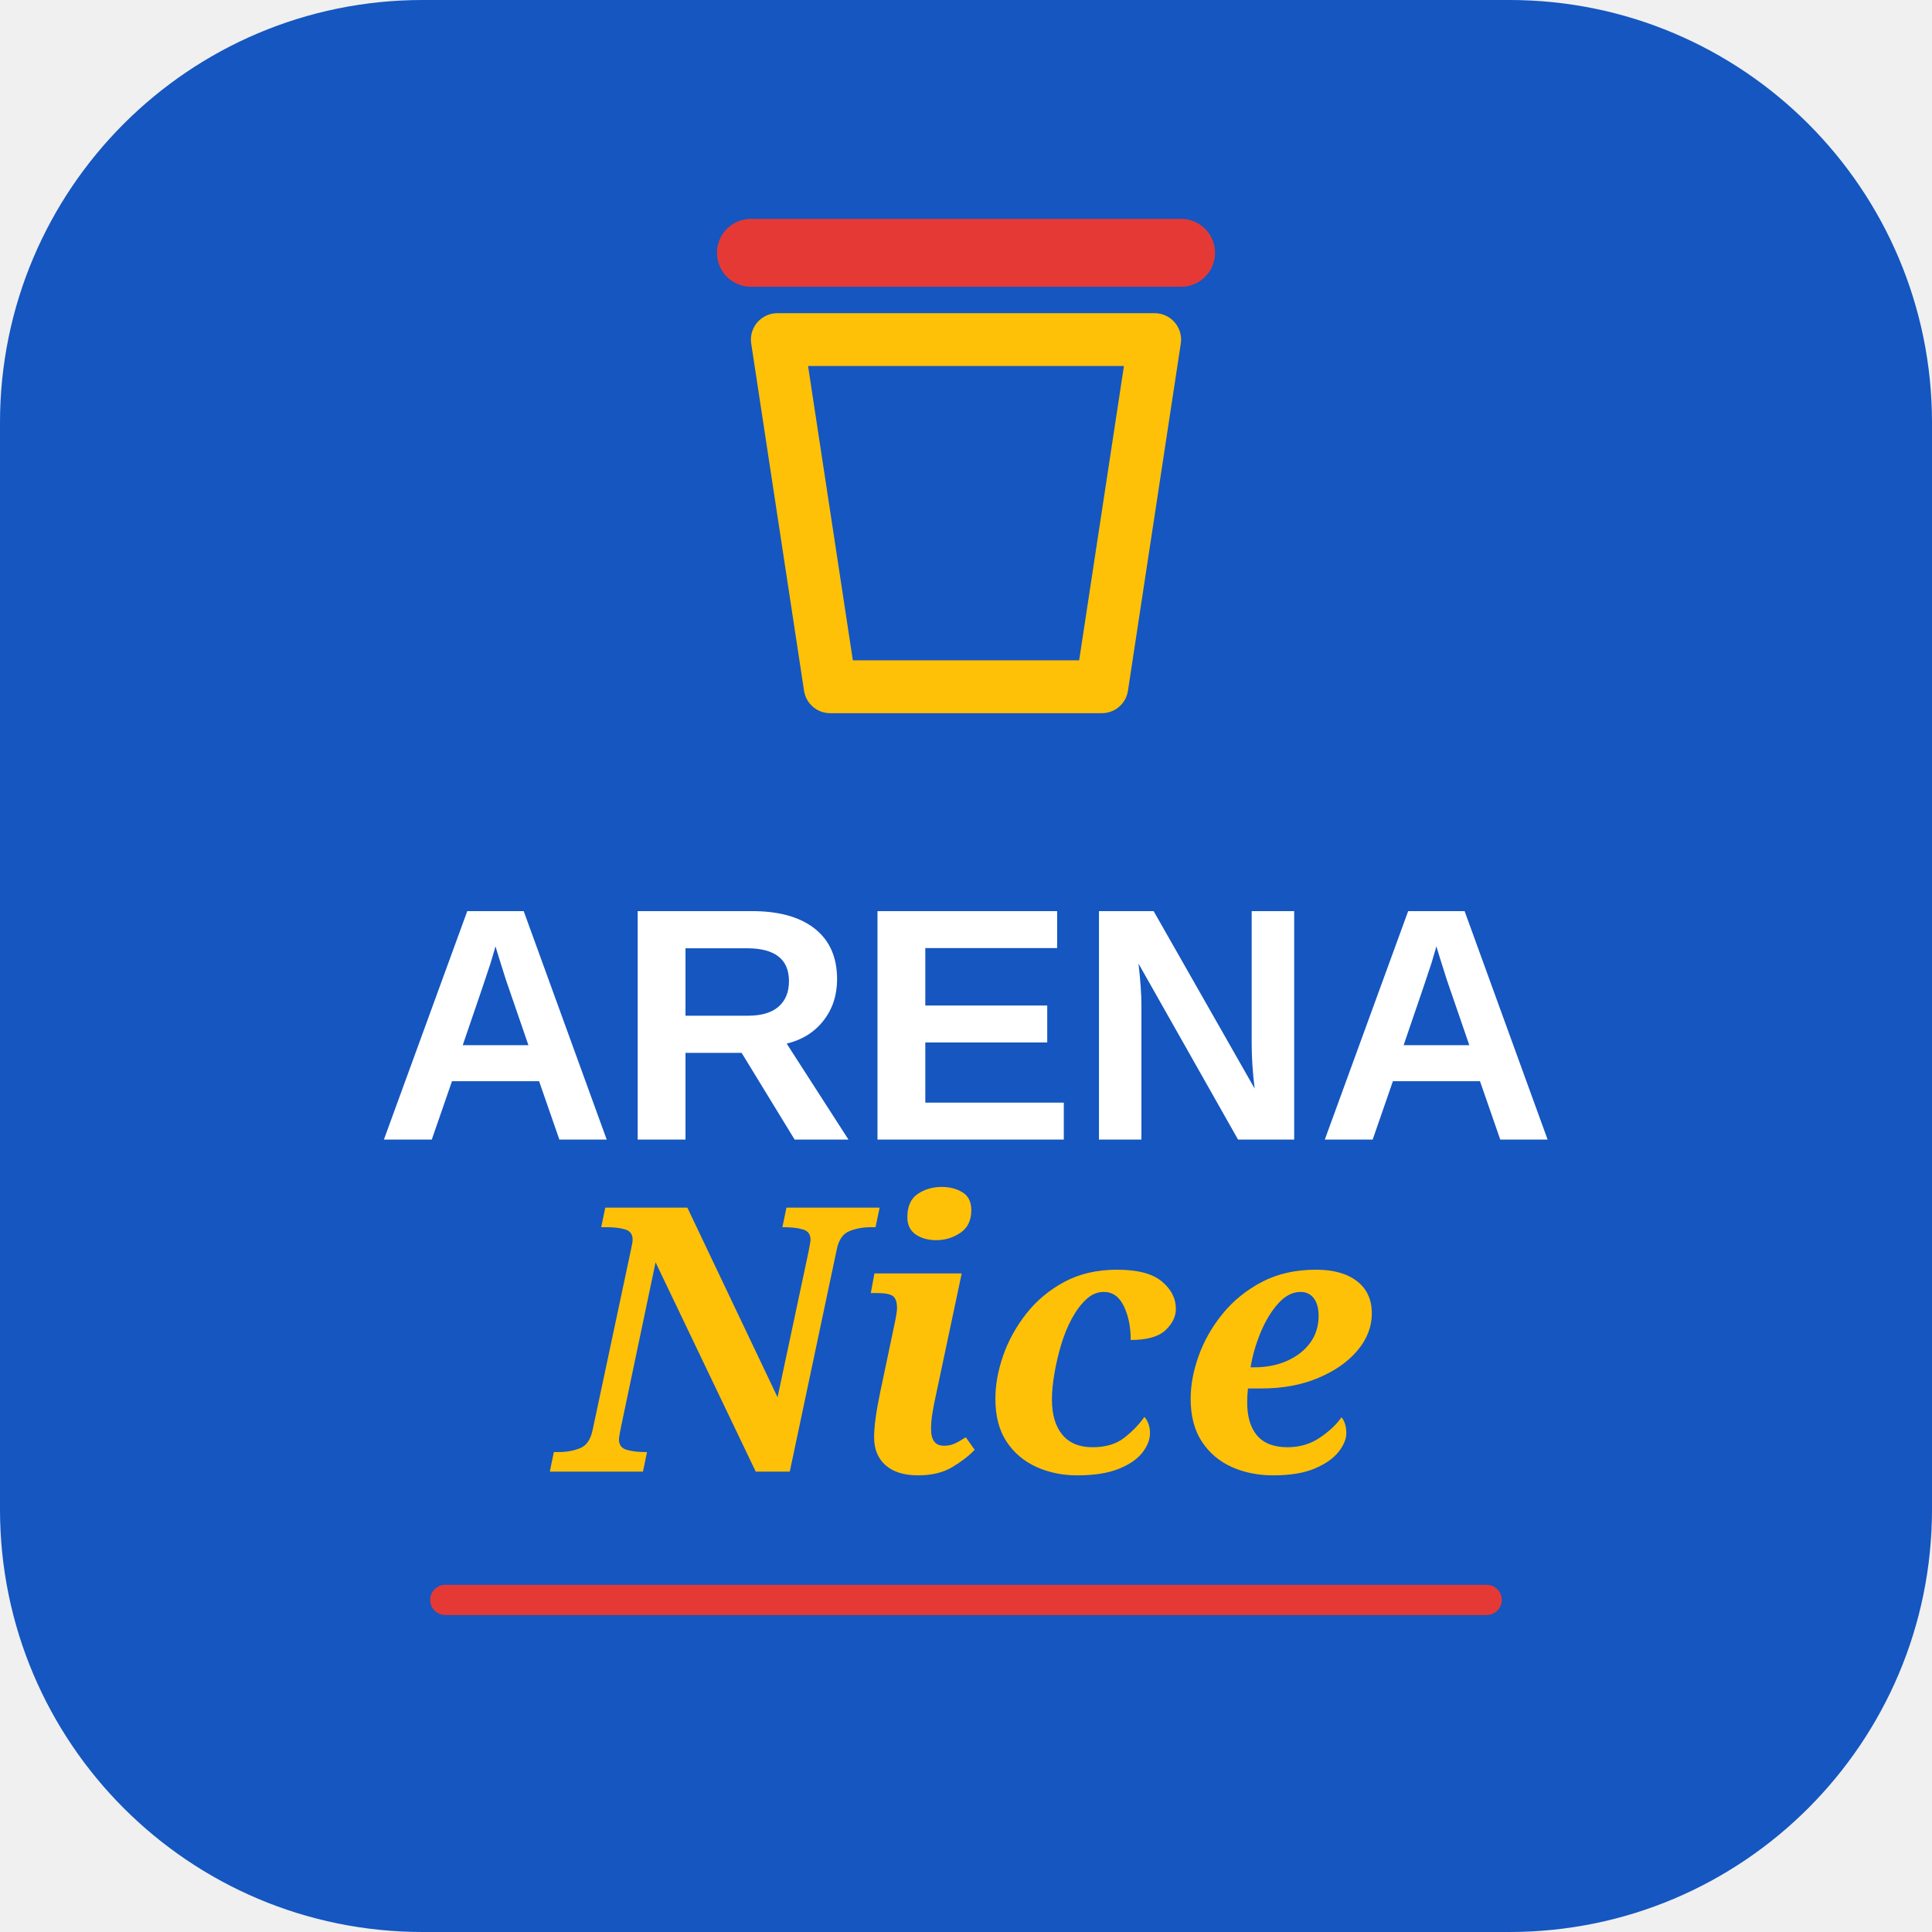
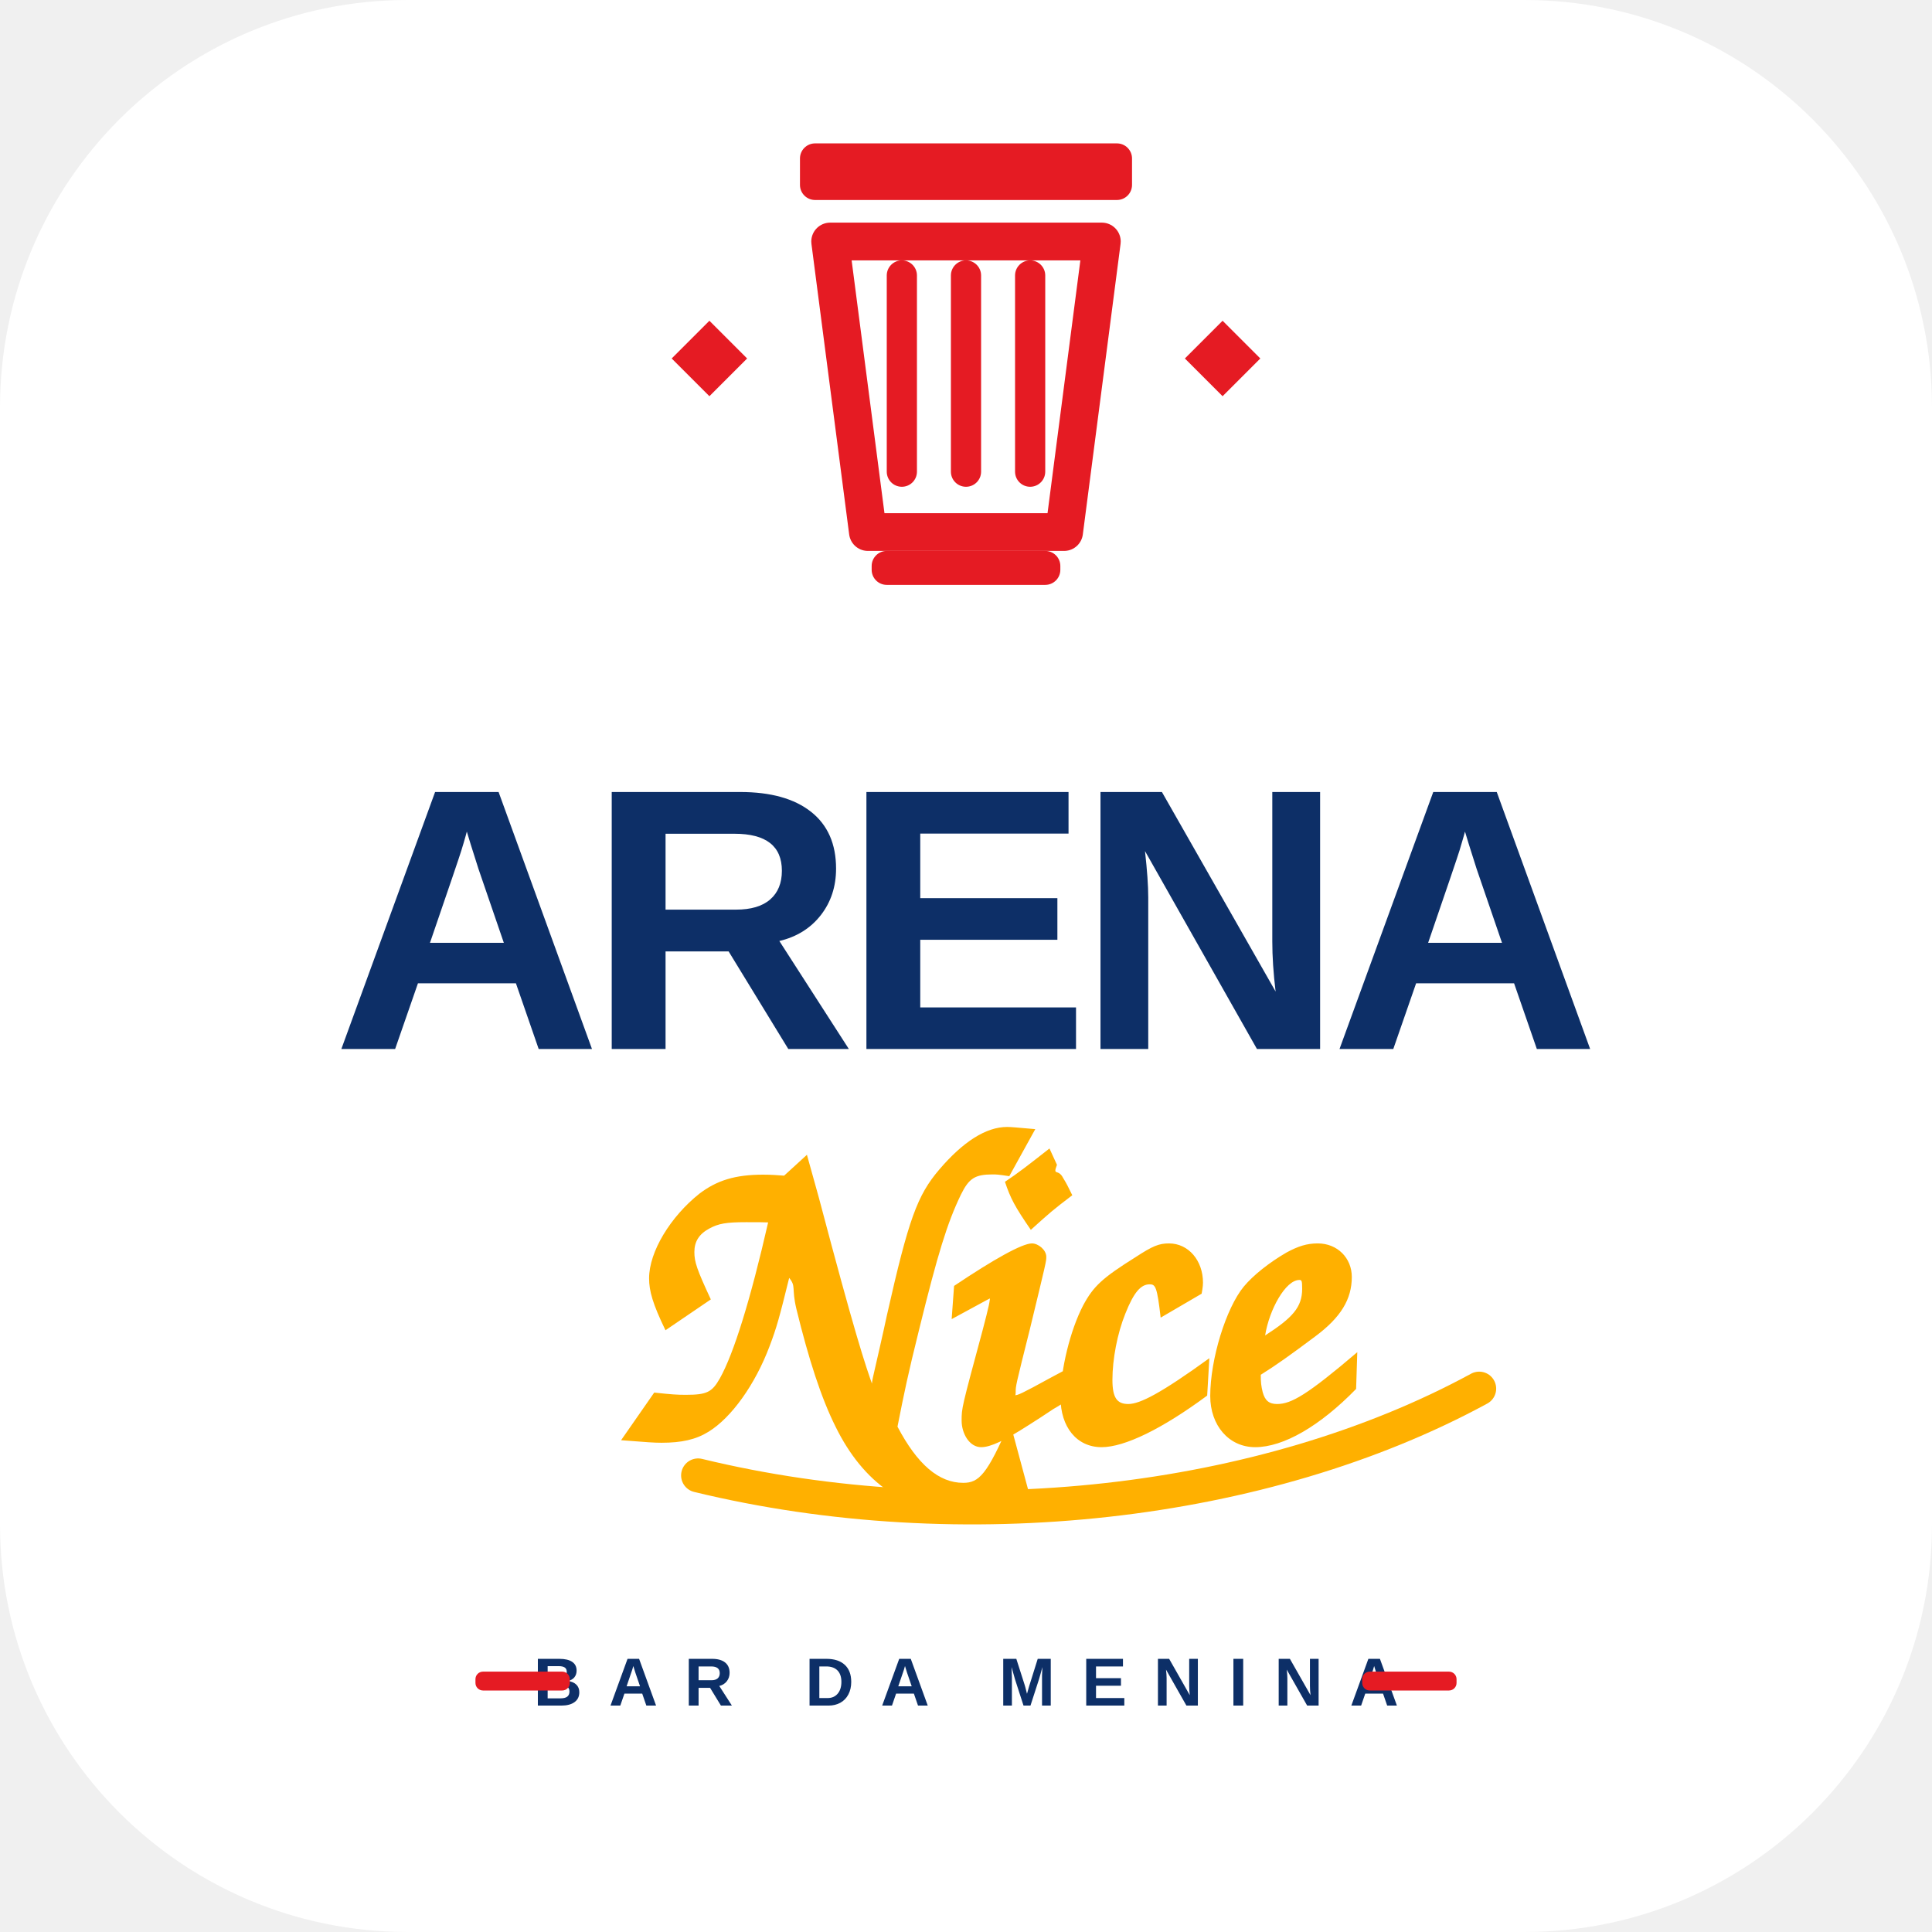
<svg xmlns="http://www.w3.org/2000/svg" viewBox="0 0 512 512">
-   <rect width="512" height="512" rx="112" fill="#1556C0" />
-   <rect x="190" y="58" width="132" height="18" rx="9" fill="#E53935" />
-   <path d="M206 90h100l-14 92h-72z" fill="none" stroke="#FFC107" stroke-width="14" stroke-linejoin="round" />
-   <text x="256" y="302" text-anchor="middle" font-family="Arial,Helvetica,sans-serif" font-size="88" font-weight="900" fill="#FFFFFF">ARENA</text>
-   <text x="256" y="390" text-anchor="middle" font-family="Georgia,serif" font-size="98" font-style="italic" font-weight="700" fill="#FFC107">Nice</text>
-   <rect x="114" y="420" width="284" height="8" rx="4" fill="#E53935" />
+   <rect width="512" height="512" rx="108" fill="#FFFFFF" />
+   <g fill="#E51B23">
+     <rect x="212" y="38" width="88" height="15" rx="4" />
+     <path d="M220 64h72l-10 77h-52z" fill="none" stroke="#E51B23" stroke-width="10" stroke-linejoin="round" />
+     <rect x="235" y="69" width="8" height="60" rx="4" />
+     <rect x="252" y="69" width="8" height="60" rx="4" />
+     <rect x="269" y="69" width="8" height="60" rx="4" />
+     <rect x="231" y="146" width="50" height="9" rx="4" />
+     <path d="M188 85l10 10-10 10-10-10zM324 85l10 10-10 10-10-10z" />
+   </g>
+   <text x="256" y="278" text-anchor="middle" font-family="Arial Black,Arial,Helvetica,sans-serif" font-size="99" font-weight="900" letter-spacing="-4" fill="#0D2F67">ARENA</text>
+   <text x="256" y="382" text-anchor="middle" font-family="Brush Script MT,Segoe Script,Georgia,cursive" font-size="116" font-style="italic" font-weight="700" fill="#FFB000">Nice</text>
+   <path d="M185 391c70 17 150 8 207-23" fill="none" stroke="#FFB000" stroke-width="9" stroke-linecap="round" />
+   <g fill="#0D2F67" font-family="Arial,Helvetica,sans-serif" font-size="18" font-weight="700" letter-spacing="7">
+     <text x="256" y="452" text-anchor="middle">BAR DA MENINA</text>
+   </g>
+   <rect x="126" y="443" width="25" height="5" rx="2" fill="#E51B23" />
+   <rect x="361" y="443" width="25" height="5" rx="2" fill="#E51B23" />
</svg>
